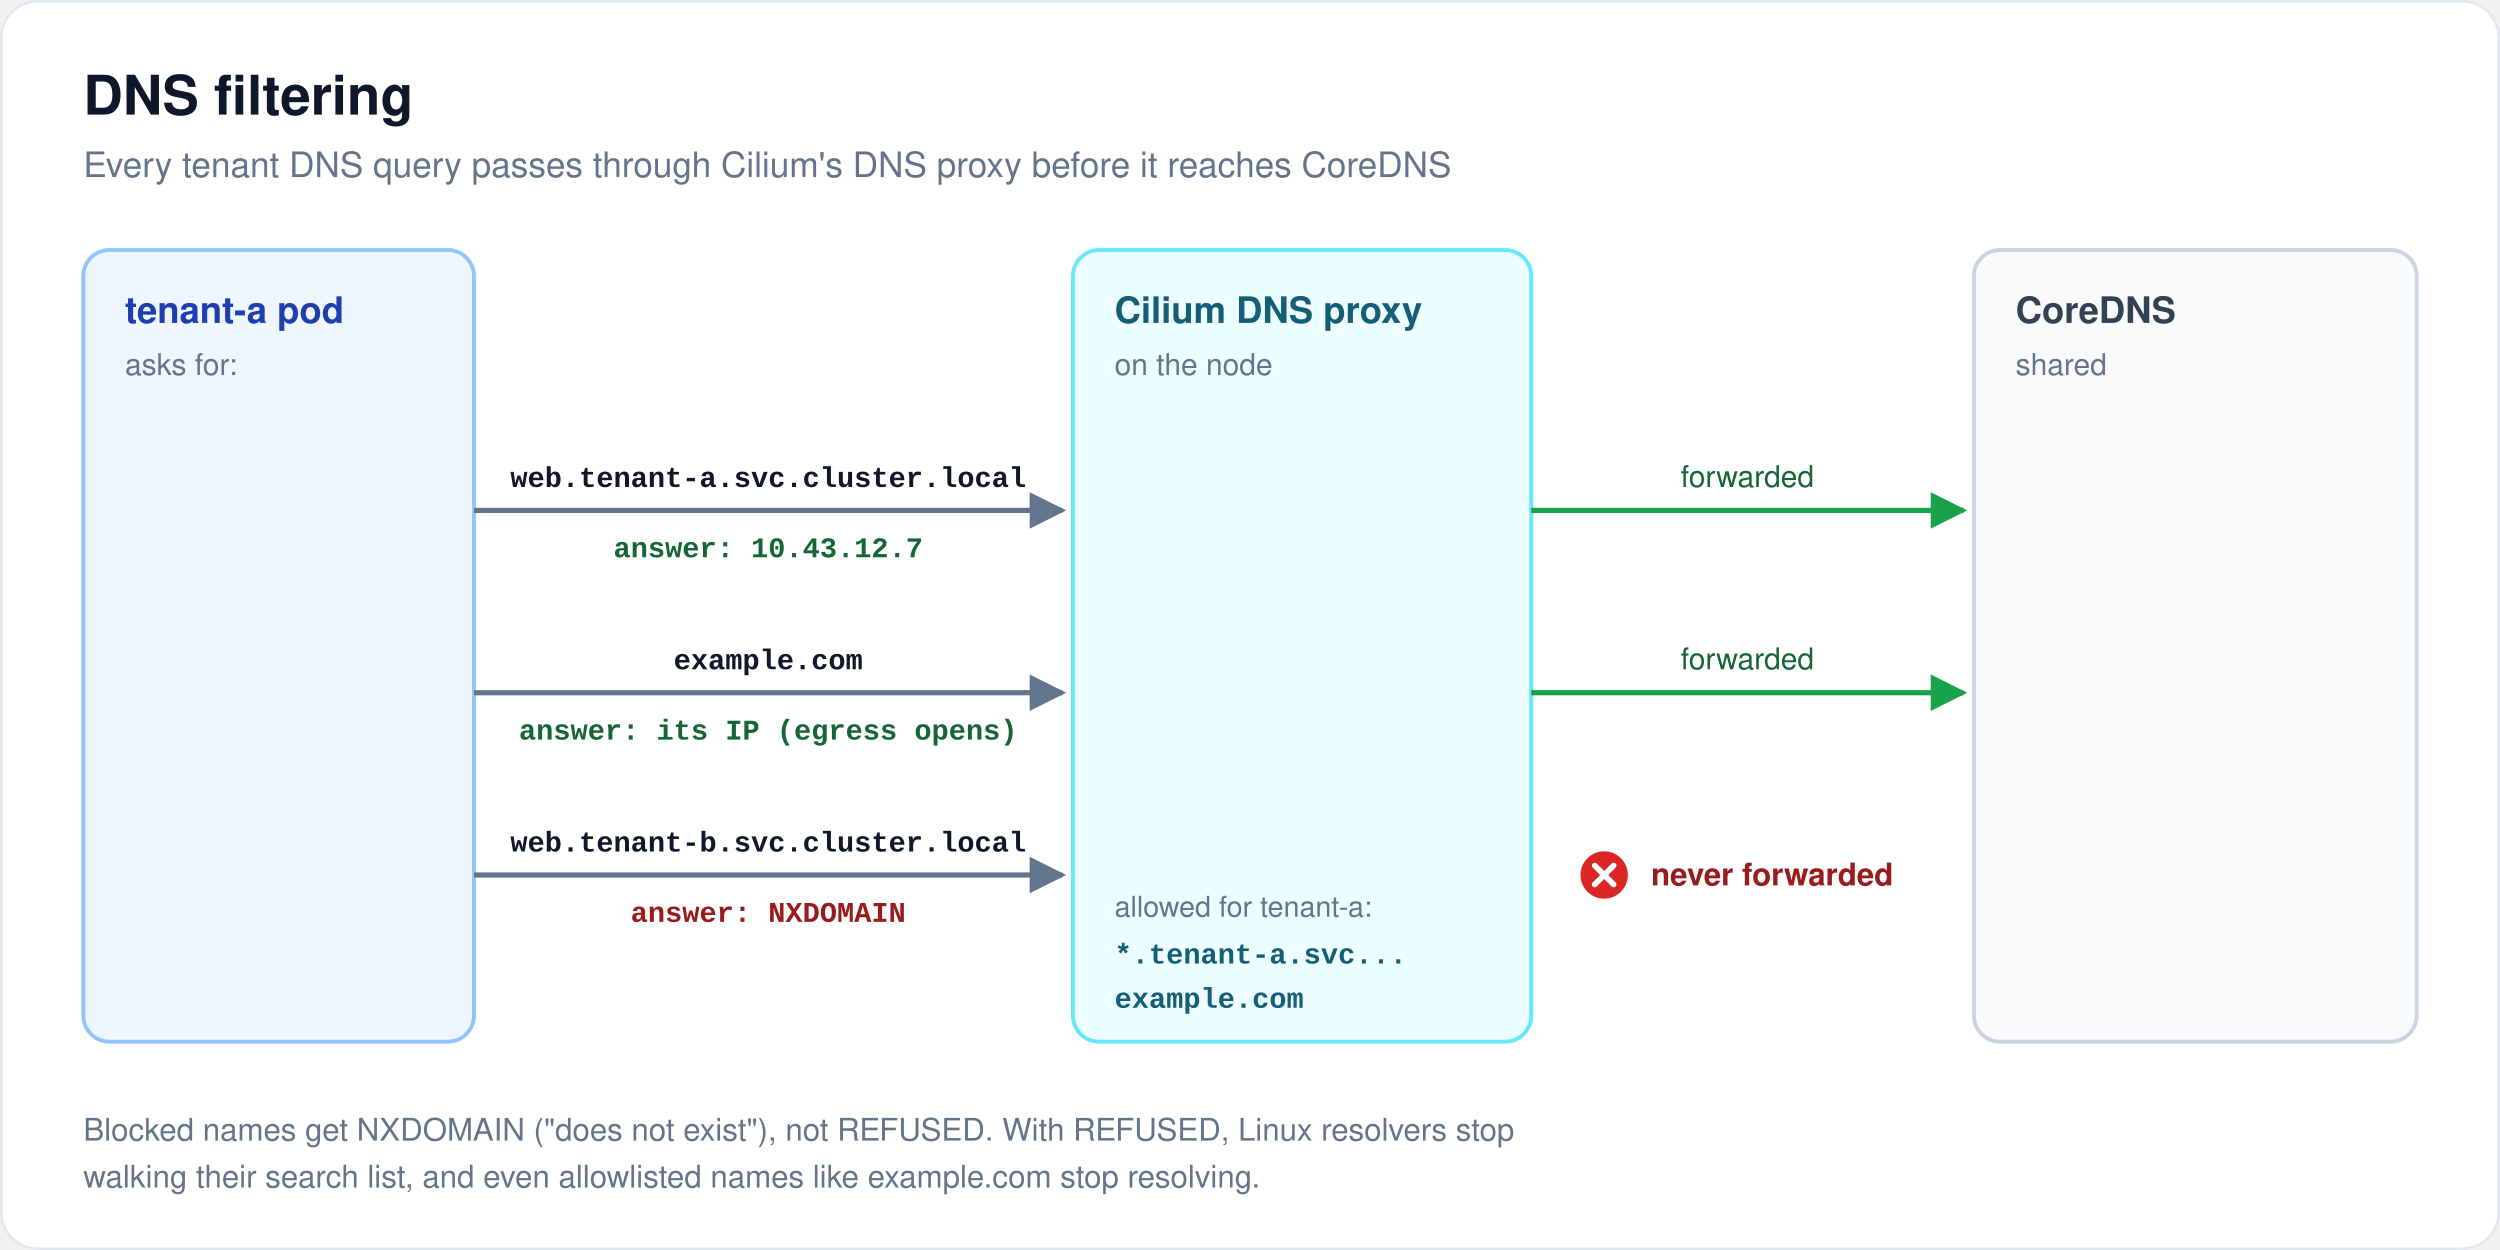
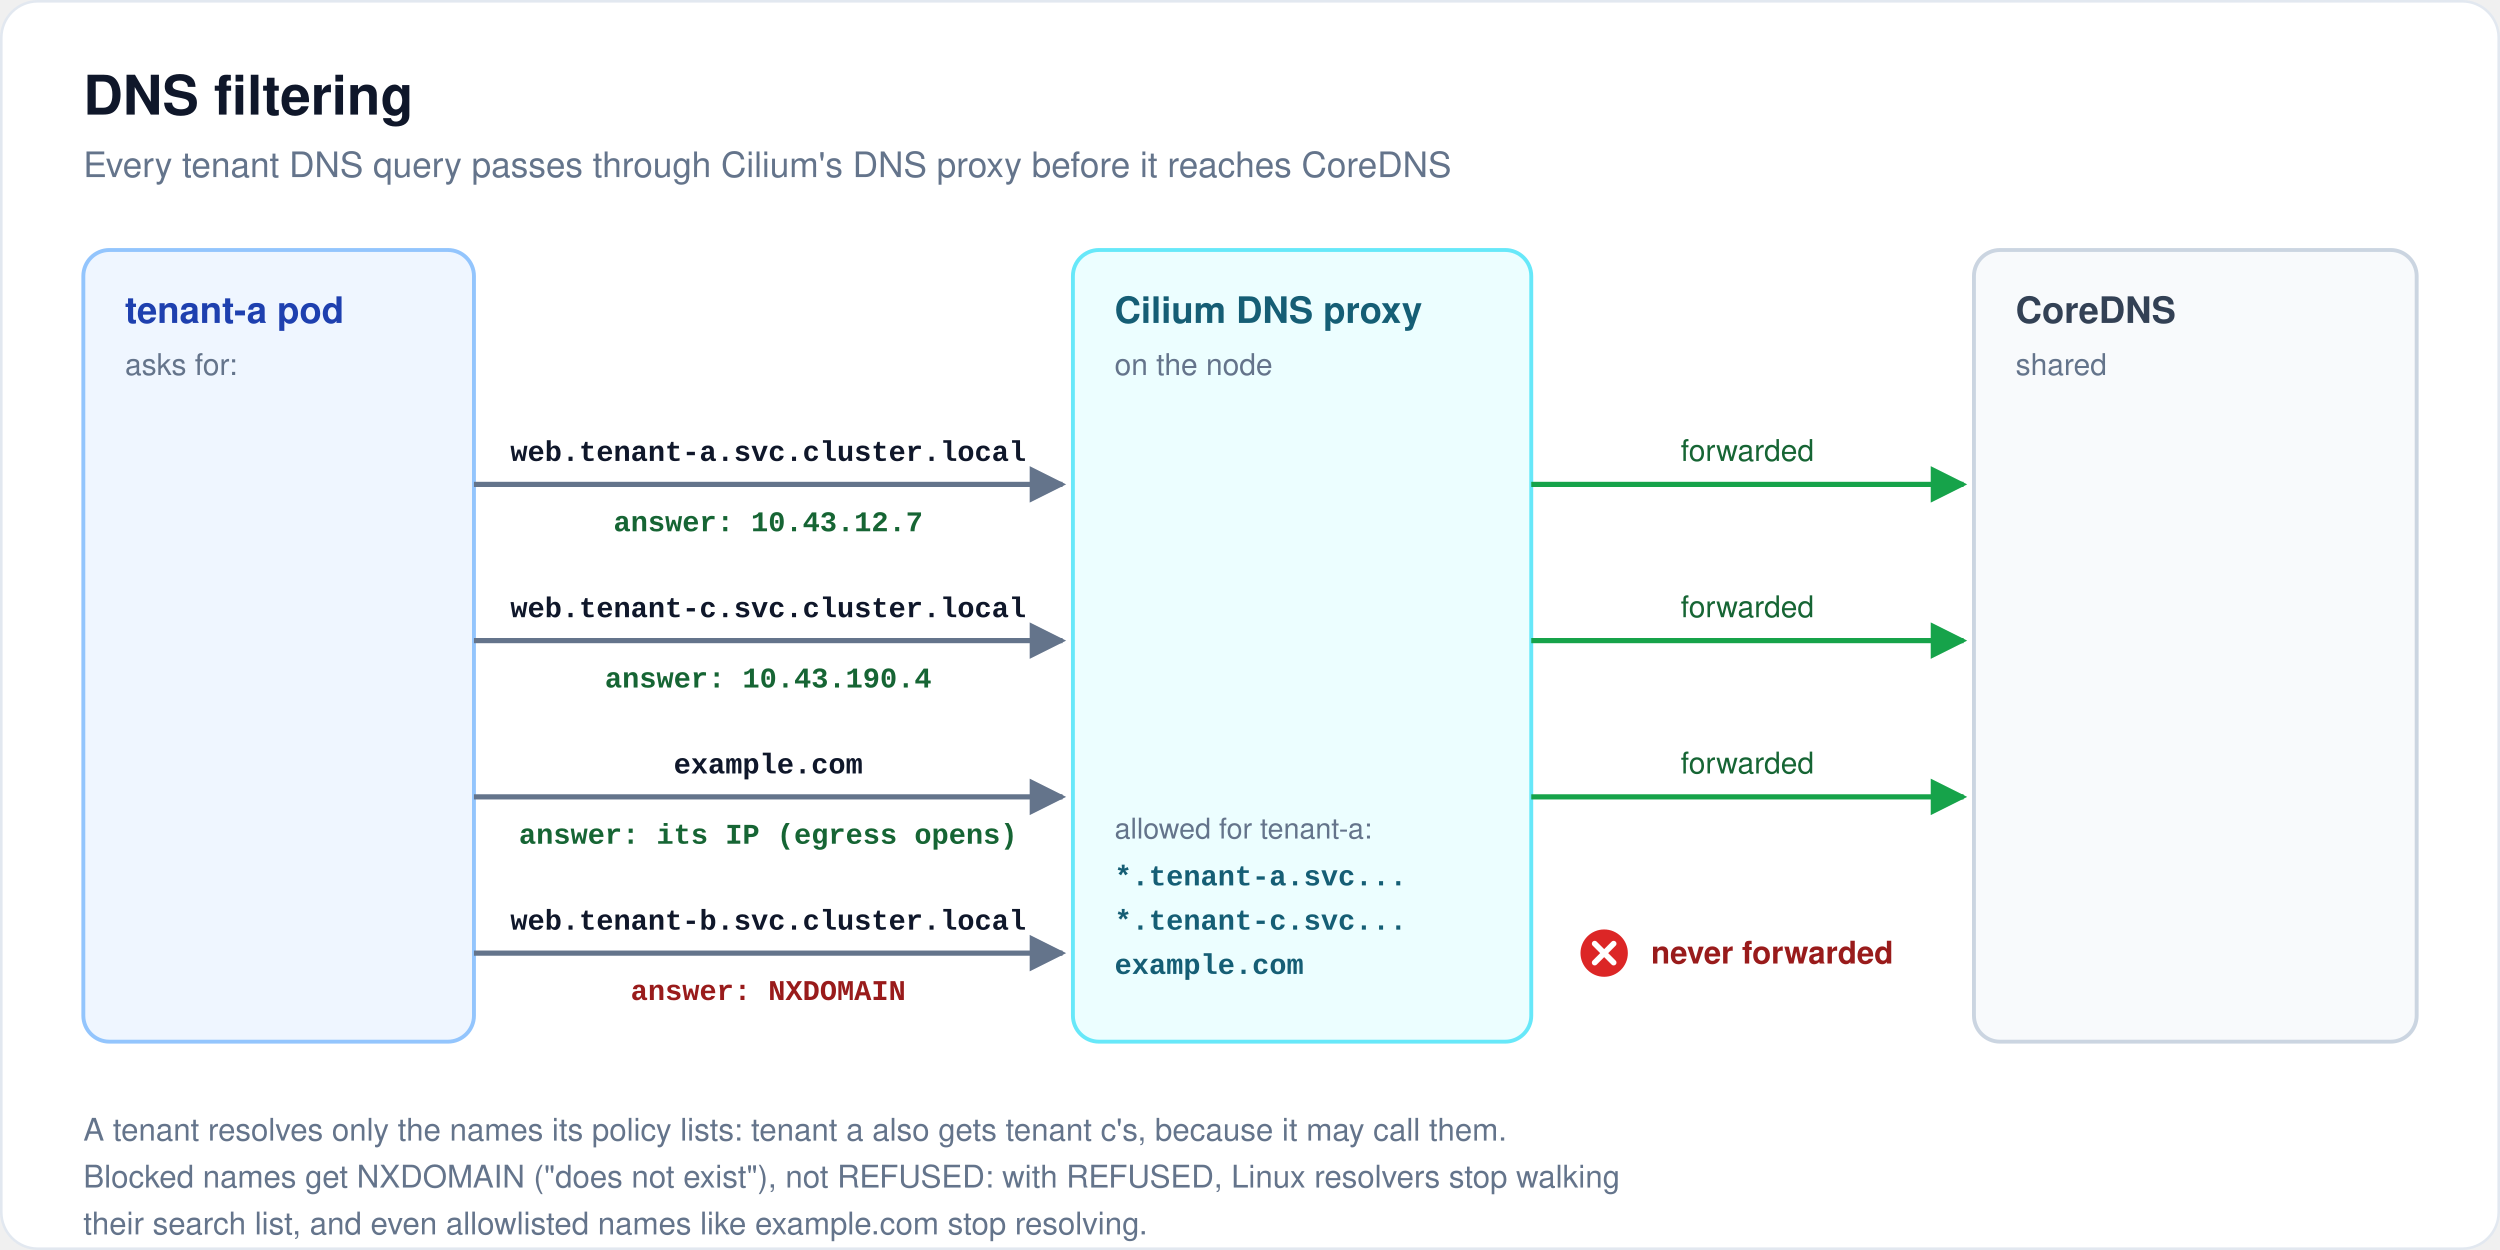
<svg xmlns="http://www.w3.org/2000/svg" width="960" height="480" viewBox="0 0 960 480" role="img" aria-labelledby="t">
  <defs>
    <marker id="ah16A34A" viewBox="0 0 10 10" refX="9" refY="5" markerWidth="7" markerHeight="7" orient="auto-start-reverse">
      <path d="M0,0 L10,5 L0,10 z" fill="#16A34A" />
    </marker>
    <marker id="ah64748B" viewBox="0 0 10 10" refX="9" refY="5" markerWidth="7" markerHeight="7" orient="auto-start-reverse">
      <path d="M0,0 L10,5 L0,10 z" fill="#64748B" />
    </marker>
  </defs>
  <rect x="0.5" y="0.5" width="959" height="479" rx="14" fill="#FFFFFF" stroke="#E2E8F0" />
  <text x="32" y="44" font-family="'Segoe UI', 'Helvetica Neue', Helvetica, Arial, sans-serif" font-size="21" font-weight="700" fill="#0F172A">DNS filtering</text>
  <text x="32" y="68" font-family="'Segoe UI', 'Helvetica Neue', Helvetica, Arial, sans-serif" font-size="13.5" fill="#64748B">Every tenant DNS query passes through Cilium's DNS proxy before it reaches CoreDNS</text>
  <rect x="32" y="96" width="150" height="304" rx="10" fill="#EFF6FF" stroke="#93C5FD" stroke-width="1.5" />
  <text x="48" y="124" font-family="'Segoe UI', 'Helvetica Neue', Helvetica, Arial, sans-serif" font-size="14" font-weight="700" fill="#1E40AF" text-anchor="start">tenant-a pod</text>
  <text x="48" y="144" font-family="'Segoe UI', 'Helvetica Neue', Helvetica, Arial, sans-serif" font-size="11.5" font-weight="400" fill="#64748B" text-anchor="start">asks for:</text>
  <rect x="412" y="96" width="176" height="304" rx="10" fill="#ECFEFF" stroke="#67E8F9" stroke-width="1.5" />
  <text x="428" y="124" font-family="'Segoe UI', 'Helvetica Neue', Helvetica, Arial, sans-serif" font-size="14" font-weight="700" fill="#155E75" text-anchor="start">Cilium DNS proxy</text>
  <text x="428" y="144" font-family="'Segoe UI', 'Helvetica Neue', Helvetica, Arial, sans-serif" font-size="11.5" font-weight="400" fill="#64748B" text-anchor="start">on the node</text>
-   <text x="428" y="352" font-family="'Segoe UI', 'Helvetica Neue', Helvetica, Arial, sans-serif" font-size="11" font-weight="400" fill="#64748B" text-anchor="start">allowed for tenant-a:</text>
-   <text x="428" y="370" font-family="Consolas, 'SFMono-Regular', 'Liberation Mono', Menlo, monospace" font-size="11" font-weight="600" fill="#155E75" text-anchor="start">*.tenant-a.svc...</text>
-   <text x="428" y="387" font-family="Consolas, 'SFMono-Regular', 'Liberation Mono', Menlo, monospace" font-size="11" font-weight="600" fill="#155E75" text-anchor="start">example.com</text>
+   <text x="428" y="322" font-family="'Segoe UI', 'Helvetica Neue', Helvetica, Arial, sans-serif" font-size="11" font-weight="400" fill="#64748B" text-anchor="start">allowed for tenant-a:</text>
+   <text x="428" y="340" font-family="Consolas, 'SFMono-Regular', 'Liberation Mono', Menlo, monospace" font-size="11" font-weight="600" fill="#155E75" text-anchor="start">*.tenant-a.svc...</text>
+   <text x="428" y="357" font-family="Consolas, 'SFMono-Regular', 'Liberation Mono', Menlo, monospace" font-size="11" font-weight="600" fill="#155E75" text-anchor="start">*.tenant-c.svc...</text>
+   <text x="428" y="374" font-family="Consolas, 'SFMono-Regular', 'Liberation Mono', Menlo, monospace" font-size="11" font-weight="600" fill="#155E75" text-anchor="start">example.com</text>
  <rect x="758" y="96" width="170" height="304" rx="10" fill="#F8FAFC" stroke="#CBD5E1" stroke-width="1.5" />
  <text x="774" y="124" font-family="'Segoe UI', 'Helvetica Neue', Helvetica, Arial, sans-serif" font-size="14" font-weight="700" fill="#334155" text-anchor="start">CoreDNS</text>
  <text x="774" y="144" font-family="'Segoe UI', 'Helvetica Neue', Helvetica, Arial, sans-serif" font-size="11.5" font-weight="400" fill="#64748B" text-anchor="start">shared</text>
-   <path d="M182,196 L408,196" fill="none" stroke="#64748B" stroke-width="2" stroke-linejoin="round" marker-end="url(#ah64748B)" />
-   <text x="295" y="187" font-family="Consolas, 'SFMono-Regular', 'Liberation Mono', Menlo, monospace" font-size="11" font-weight="600" fill="#0F172A" text-anchor="middle">web.tenant-a.svc.cluster.local</text>
-   <text x="295" y="214" font-family="Consolas, 'SFMono-Regular', 'Liberation Mono', Menlo, monospace" font-size="11" font-weight="700" fill="#166534" text-anchor="middle">answer: 10.43.12.7</text>
-   <path d="M588,196 L754,196" fill="none" stroke="#16A34A" stroke-width="2" stroke-linejoin="round" marker-end="url(#ah16A34A)" />
-   <text x="671" y="187" font-family="'Segoe UI', 'Helvetica Neue', Helvetica, Arial, sans-serif" font-size="11.5" font-weight="400" fill="#166534" text-anchor="middle">forwarded</text>
-   <path d="M182,266 L408,266" fill="none" stroke="#64748B" stroke-width="2" stroke-linejoin="round" marker-end="url(#ah64748B)" />
-   <text x="295" y="257" font-family="Consolas, 'SFMono-Regular', 'Liberation Mono', Menlo, monospace" font-size="11" font-weight="600" fill="#0F172A" text-anchor="middle">example.com</text>
-   <text x="295" y="284" font-family="Consolas, 'SFMono-Regular', 'Liberation Mono', Menlo, monospace" font-size="11" font-weight="700" fill="#166534" text-anchor="middle">answer: its IP (egress opens)</text>
-   <path d="M588,266 L754,266" fill="none" stroke="#16A34A" stroke-width="2" stroke-linejoin="round" marker-end="url(#ah16A34A)" />
-   <text x="671" y="257" font-family="'Segoe UI', 'Helvetica Neue', Helvetica, Arial, sans-serif" font-size="11.5" font-weight="400" fill="#166534" text-anchor="middle">forwarded</text>
-   <path d="M182,336 L408,336" fill="none" stroke="#64748B" stroke-width="2" stroke-linejoin="round" marker-end="url(#ah64748B)" />
-   <text x="295" y="327" font-family="Consolas, 'SFMono-Regular', 'Liberation Mono', Menlo, monospace" font-size="11" font-weight="600" fill="#0F172A" text-anchor="middle">web.tenant-b.svc.cluster.local</text>
-   <text x="295" y="354" font-family="Consolas, 'SFMono-Regular', 'Liberation Mono', Menlo, monospace" font-size="11" font-weight="700" fill="#991B1B" text-anchor="middle">answer: NXDOMAIN</text>
-   <g transform="translate(616,336) scale(0.9090909)">
+   <path d="M182,186 L408,186" fill="none" stroke="#64748B" stroke-width="2" stroke-linejoin="round" marker-end="url(#ah64748B)" />
+   <text x="295" y="177" font-family="Consolas, 'SFMono-Regular', 'Liberation Mono', Menlo, monospace" font-size="11" font-weight="600" fill="#0F172A" text-anchor="middle">web.tenant-a.svc.cluster.local</text>
+   <text x="295" y="204" font-family="Consolas, 'SFMono-Regular', 'Liberation Mono', Menlo, monospace" font-size="11" font-weight="700" fill="#166534" text-anchor="middle">answer: 10.43.12.7</text>
+   <path d="M588,186 L754,186" fill="none" stroke="#16A34A" stroke-width="2" stroke-linejoin="round" marker-end="url(#ah16A34A)" />
+   <text x="671" y="177" font-family="'Segoe UI', 'Helvetica Neue', Helvetica, Arial, sans-serif" font-size="11.5" font-weight="400" fill="#166534" text-anchor="middle">forwarded</text>
+   <path d="M182,246 L408,246" fill="none" stroke="#64748B" stroke-width="2" stroke-linejoin="round" marker-end="url(#ah64748B)" />
+   <text x="295" y="237" font-family="Consolas, 'SFMono-Regular', 'Liberation Mono', Menlo, monospace" font-size="11" font-weight="600" fill="#0F172A" text-anchor="middle">web.tenant-c.svc.cluster.local</text>
+   <text x="295" y="264" font-family="Consolas, 'SFMono-Regular', 'Liberation Mono', Menlo, monospace" font-size="11" font-weight="700" fill="#166534" text-anchor="middle">answer: 10.43.190.4</text>
+   <path d="M588,246 L754,246" fill="none" stroke="#16A34A" stroke-width="2" stroke-linejoin="round" marker-end="url(#ah16A34A)" />
+   <text x="671" y="237" font-family="'Segoe UI', 'Helvetica Neue', Helvetica, Arial, sans-serif" font-size="11.5" font-weight="400" fill="#166534" text-anchor="middle">forwarded</text>
+   <path d="M182,306 L408,306" fill="none" stroke="#64748B" stroke-width="2" stroke-linejoin="round" marker-end="url(#ah64748B)" />
+   <text x="295" y="297" font-family="Consolas, 'SFMono-Regular', 'Liberation Mono', Menlo, monospace" font-size="11" font-weight="600" fill="#0F172A" text-anchor="middle">example.com</text>
+   <text x="295" y="324" font-family="Consolas, 'SFMono-Regular', 'Liberation Mono', Menlo, monospace" font-size="11" font-weight="700" fill="#166534" text-anchor="middle">answer: its IP (egress opens)</text>
+   <path d="M588,306 L754,306" fill="none" stroke="#16A34A" stroke-width="2" stroke-linejoin="round" marker-end="url(#ah16A34A)" />
+   <text x="671" y="297" font-family="'Segoe UI', 'Helvetica Neue', Helvetica, Arial, sans-serif" font-size="11.5" font-weight="400" fill="#166534" text-anchor="middle">forwarded</text>
+   <path d="M182,366 L408,366" fill="none" stroke="#64748B" stroke-width="2" stroke-linejoin="round" marker-end="url(#ah64748B)" />
+   <text x="295" y="357" font-family="Consolas, 'SFMono-Regular', 'Liberation Mono', Menlo, monospace" font-size="11" font-weight="600" fill="#0F172A" text-anchor="middle">web.tenant-b.svc.cluster.local</text>
+   <text x="295" y="384" font-family="Consolas, 'SFMono-Regular', 'Liberation Mono', Menlo, monospace" font-size="11" font-weight="700" fill="#991B1B" text-anchor="middle">answer: NXDOMAIN</text>
+   <g transform="translate(616,366) scale(0.9090909)">
    <circle r="11" fill="#DC2626" stroke="#FFFFFF" stroke-width="2" />
    <path d="M-4,-4 L4,4 M4,-4 L-4,4" fill="none" stroke="#FFFFFF" stroke-width="2.4" stroke-linecap="round" />
  </g>
-   <text x="634" y="340" font-family="'Segoe UI', 'Helvetica Neue', Helvetica, Arial, sans-serif" font-size="12" font-weight="600" fill="#991B1B" text-anchor="start">never forwarded</text>
-   <text x="32" y="438" font-family="'Segoe UI', 'Helvetica Neue', Helvetica, Arial, sans-serif" font-size="12" font-weight="400" fill="#64748B" text-anchor="start">Blocked names get NXDOMAIN ("does not exist"), not REFUSED. With REFUSED, Linux resolvers stop</text>
-   <text x="32" y="456" font-family="'Segoe UI', 'Helvetica Neue', Helvetica, Arial, sans-serif" font-size="12" font-weight="400" fill="#64748B" text-anchor="start">walking their search list, and even allowlisted names like example.com stop resolving.</text>
+   <text x="634" y="370" font-family="'Segoe UI', 'Helvetica Neue', Helvetica, Arial, sans-serif" font-size="12" font-weight="600" fill="#991B1B" text-anchor="start">never forwarded</text>
+   <text x="32" y="438" font-family="'Segoe UI', 'Helvetica Neue', Helvetica, Arial, sans-serif" font-size="12" font-weight="400" fill="#64748B" text-anchor="start">A tenant resolves only the names its policy lists: tenant a also gets tenant c's, because it may call them.</text>
+   <text x="32" y="456" font-family="'Segoe UI', 'Helvetica Neue', Helvetica, Arial, sans-serif" font-size="12" font-weight="400" fill="#64748B" text-anchor="start">Blocked names get NXDOMAIN ("does not exist"), not REFUSED: with REFUSED, Linux resolvers stop walking</text>
+   <text x="32" y="474" font-family="'Segoe UI', 'Helvetica Neue', Helvetica, Arial, sans-serif" font-size="12" font-weight="400" fill="#64748B" text-anchor="start">their search list, and even allowlisted names like example.com stop resolving.</text>
</svg>
